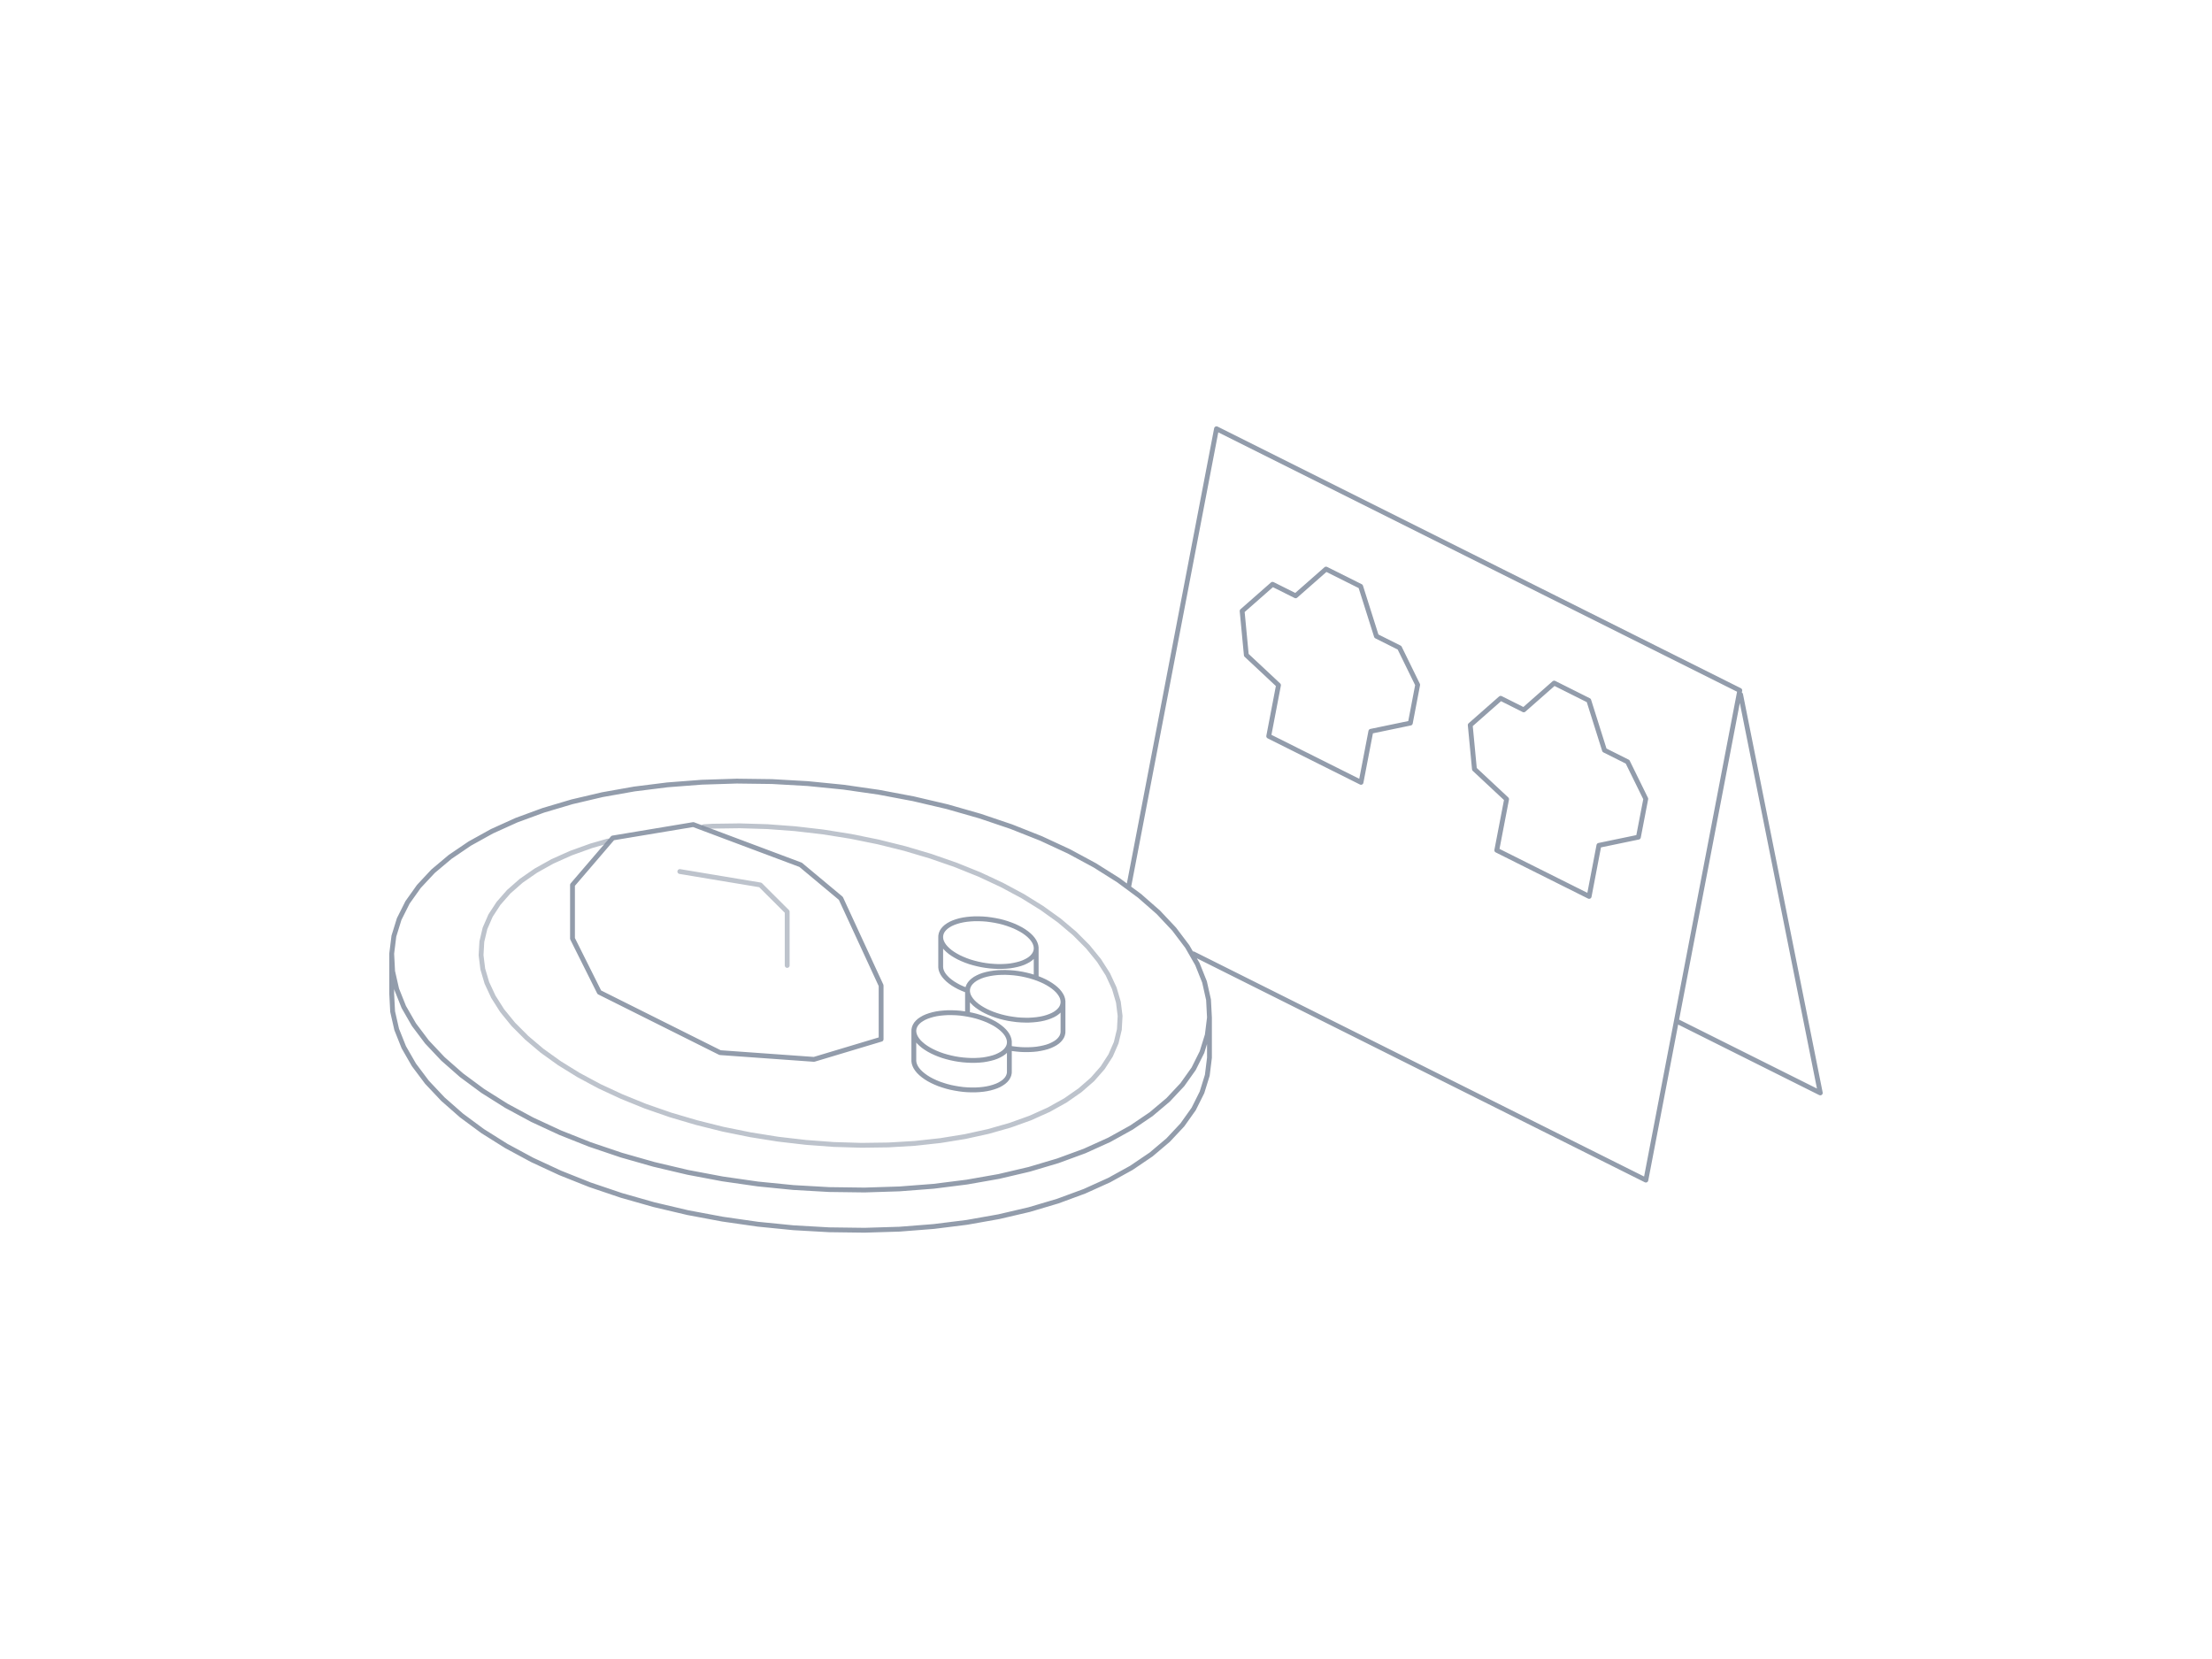
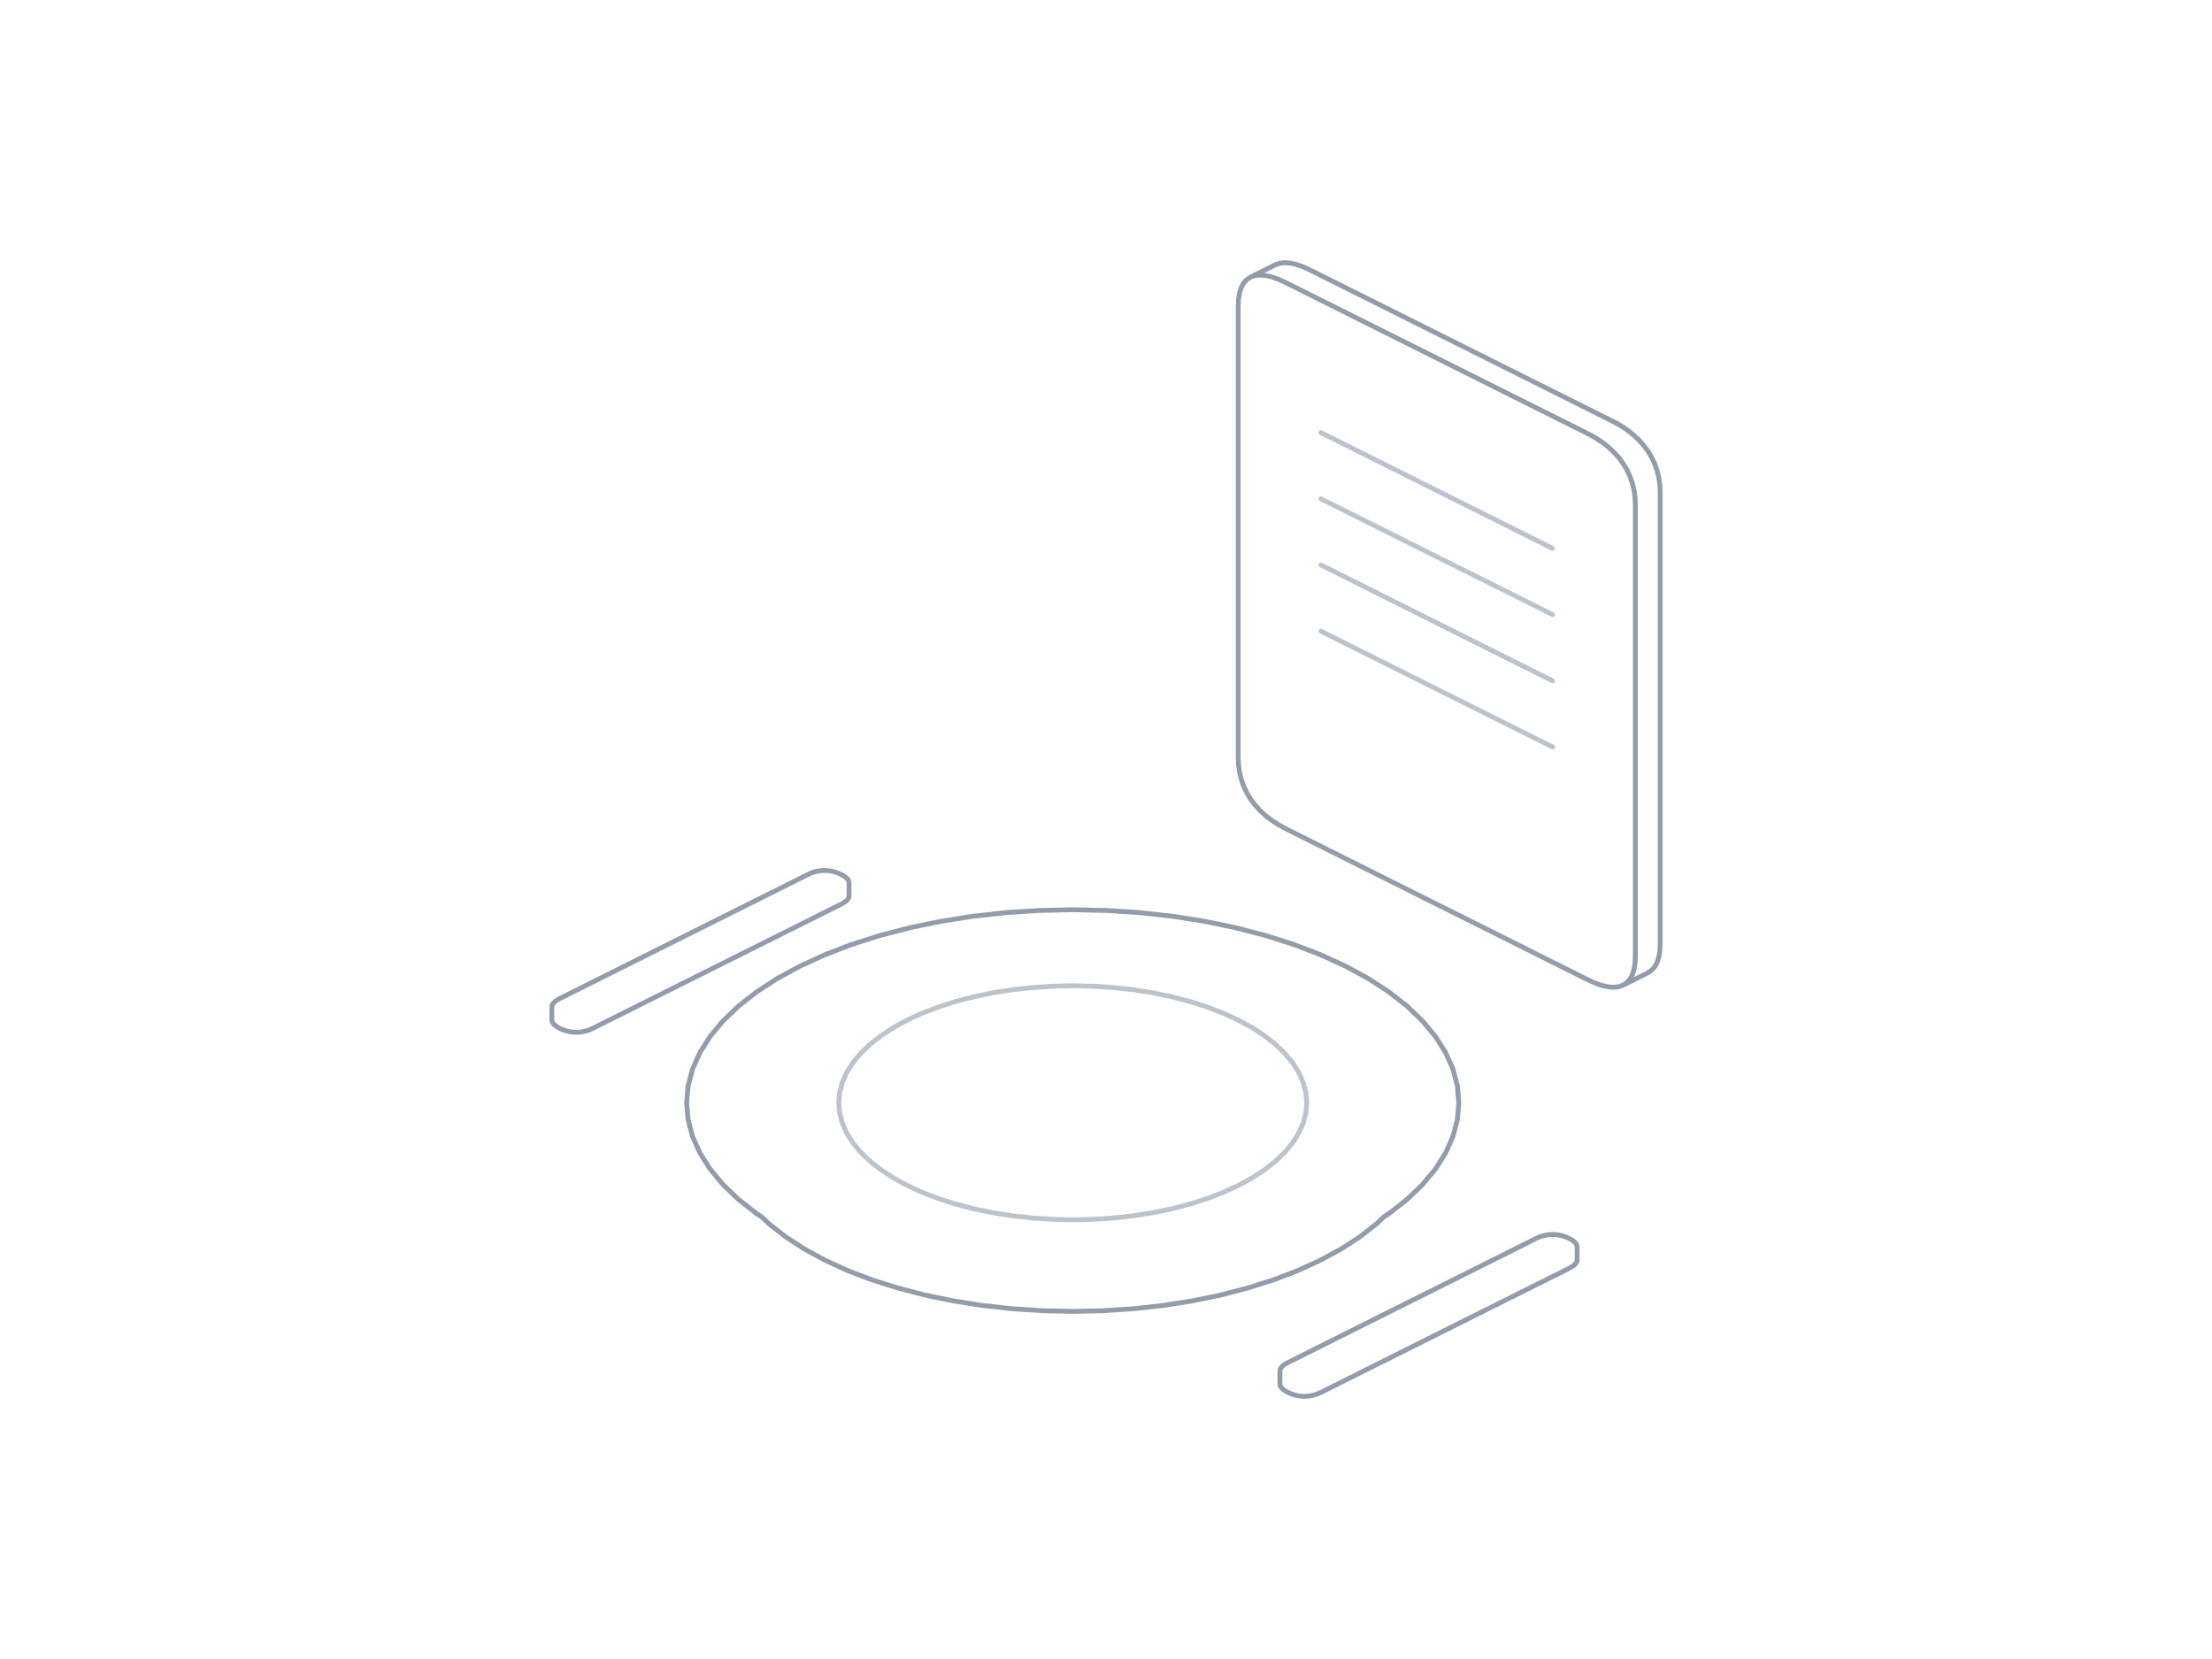
<svg xmlns="http://www.w3.org/2000/svg" viewBox="0 0 480 360" role="img" color="#8792a2" fill="none" stroke="currentColor" stroke-width="1.05" stroke-linecap="round" stroke-linejoin="round">
-   <path vector-effect="non-scaling-stroke" stroke-opacity=".55" d="M227.59,240.80 223.58,242.60 219.19,244.18 214.45,245.53 209.40,246.64 204.09,247.50 198.54,248.11 192.80,248.45 186.92,248.53 180.93,248.35 174.89,247.90 168.85,247.20 162.84,246.24 156.91,245.04 151.11,243.59 145.48,241.93 140.07,240.05 134.92,237.96 130.05,235.70 125.53,233.27 121.36,230.69 117.60,227.99 114.27,225.17 111.38,222.27 108.97,219.31 107.06,216.30 105.65,213.28 104.76,210.26 104.39,207.27 104.56,204.33 105.24,201.46 106.45,198.68 108.18,196.03 110.40,193.50 113.10,191.13 116.26,188.94 119.86,186.93 123.88,185.13 128.27,183.55 131.93,182.50 M152.69,179.40 154.65,179.28 160.54,179.20 166.52,179.38 172.56,179.83 178.61,180.53 184.62,181.49 190.54,182.69 196.34,184.13 201.97,185.80 207.38,187.68 212.54,189.76 217.40,192.03 221.93,194.46 226.09,197.04 229.85,199.74 233.19,202.56 236.07,205.46 238.48,208.42 240.40,211.42 241.80,214.45 242.69,217.47 243.06,220.46 242.90,223.40 242.21,226.27 241.00,229.04 239.28,231.70 237.06,234.23 234.35,236.59 231.19,238.79 227.59,240.80 M147.52,189.12 164.99,192.03 170.82,197.85 170.82,209.50" />
-   <path vector-effect="non-scaling-stroke" stroke-opacity=".9" d="M364.10,221.71 395.00,237.16 377.71,150.72 M258.95,206.98 357.15,256.08 377.53,149.81 263.98,93.04 244.96,192.24 M275.31,159.75 295.34,169.77 297.47,158.69 306.04,156.91 307.63,148.60 303.69,140.56 298.68,138.05 295.26,127.24 287.75,123.49 281.15,129.29 276.14,126.79 269.54,132.59 270.45,142.15 277.43,148.68 275.31,159.75 M324.80,184.50 344.84,194.52 346.96,183.44 355.53,181.66 357.13,173.35 353.18,165.31 348.17,162.80 344.76,151.99 337.25,148.23 330.65,154.04 325.64,151.53 319.04,157.34 319.95,166.90 326.93,173.42 324.80,184.50 M159.86,169.50 152.27,169.74 144.85,170.31 137.65,171.21 130.72,172.44 124.12,173.99 117.89,175.84 112.09,177.97 106.76,180.38 101.94,183.05 97.67,185.95 93.97,189.06 90.89,192.36 88.43,195.82 86.62,199.43 85.47,203.14 85.00,206.93 85.00,215.66 85.20,219.51 86.08,223.38 87.62,227.24 89.82,231.07 92.65,234.84 96.11,238.51 100.15,242.06 104.75,245.46 109.88,248.68 115.50,251.71 121.56,254.52 128.01,257.09 134.81,259.39 141.91,261.41 149.25,263.14 156.78,264.55 164.44,265.65 172.16,266.42 179.90,266.86 187.60,266.96 195.18,266.73 202.60,266.15 209.81,265.25 216.74,264.02 223.34,262.48 229.56,260.63 235.36,258.49 240.69,256.08 245.51,253.42 249.79,250.52 253.48,247.40 256.57,244.10 259.03,240.64 260.83,237.04 261.98,233.33 262.45,229.53 262.45,220.80 262.25,216.95 261.38,213.08 259.84,209.22 257.64,205.39 254.80,201.63 251.35,197.96 247.30,194.41 242.70,191.01 237.57,187.78 231.96,184.75 225.90,181.94 219.44,179.38 212.64,177.08 205.54,175.05 198.20,173.33 190.67,171.91 183.02,170.81 175.29,170.04 167.55,169.60 159.86,169.50 M262.45,220.80 261.98,224.59 260.83,228.30 259.03,231.91 256.57,235.37 253.48,238.67 249.79,241.78 245.51,244.68 240.69,247.35 235.36,249.76 229.56,251.89 223.34,253.74 216.74,255.29 209.81,256.51 202.60,257.42 195.18,257.99 187.60,258.23 179.90,258.13 172.16,257.69 164.44,256.92 156.78,255.82 149.25,254.40 141.91,252.67 134.81,250.65 128.01,248.35 121.56,245.79 115.50,242.98 109.88,239.95 104.75,236.72 100.15,233.32 96.11,229.77 92.65,226.10 89.82,222.34 87.62,218.51 86.08,214.65 85.20,210.78 85.00,206.93 M150.44,178.93 132.97,181.84 124.23,192.03 124.23,203.67 130.05,215.32 156.26,228.42 176.64,229.88 191.20,225.51 191.20,213.86 182.46,194.94 173.73,187.66 150.44,178.93 M212.36,199.37 211.48,199.37 210.63,199.42 209.81,199.50 209.02,199.62 208.27,199.78 207.57,199.98 206.92,200.21 206.34,200.47 205.81,200.77 205.35,201.09 204.96,201.44 204.64,201.81 204.39,202.21 204.23,202.62 204.14,203.05 204.13,203.48 204.13,209.89 204.19,210.34 204.34,210.79 204.56,211.24 204.86,211.69 205.24,212.13 205.68,212.57 206.19,212.99 206.76,213.40 207.40,213.79 208.08,214.16 208.82,214.50 209.60,214.81 209.61,214.82 M224.85,211.84 224.85,205.61 224.78,205.17 224.63,204.71 224.41,204.26 224.11,203.81 223.74,203.37 223.29,202.93 222.78,202.51 222.21,202.10 221.58,201.71 220.89,201.35 220.16,201.00 219.38,200.69 218.56,200.40 217.72,200.14 216.85,199.92 215.96,199.74 215.06,199.59 214.15,199.47 213.25,199.40 212.36,199.37 M224.85,205.61 224.84,206.05 224.75,206.48 224.58,206.89 224.34,207.28 224.02,207.66 223.63,208.01 223.17,208.33 222.64,208.62 222.05,208.89 221.40,209.12 220.70,209.31 219.96,209.47 219.17,209.60 218.35,209.68 217.49,209.72 216.62,209.73 215.72,209.69 214.82,209.62 213.92,209.51 213.02,209.36 212.13,209.17 211.26,208.95 210.41,208.70 209.60,208.41 208.82,208.09 208.08,207.75 207.40,207.38 206.76,206.99 206.19,206.59 205.68,206.16 205.24,205.73 204.86,205.28 204.56,204.83 204.34,204.38 204.19,203.93 204.13,203.48 M218.18,211.01 217.31,211.02 216.45,211.06 215.63,211.15 214.84,211.27 214.09,211.43 213.39,211.62 212.75,211.85 212.16,212.12 211.63,212.41 211.17,212.74 210.78,213.09 210.46,213.46 210.22,213.85 210.05,214.26 209.96,214.69 209.95,215.13 209.95,219.73 M219.38,227.50 219.74,227.56 220.64,227.67 221.55,227.75 222.44,227.78 223.31,227.77 224.17,227.73 224.99,227.65 225.78,227.52 226.53,227.36 227.23,227.17 227.87,226.94 228.46,226.67 228.99,226.38 229.45,226.06 229.84,225.71 230.16,225.33 230.41,224.94 230.57,224.53 230.66,224.10 230.67,223.66 230.67,217.26 230.60,216.81 230.46,216.36 230.23,215.91 229.93,215.46 229.56,215.01 229.12,214.58 228.61,214.16 228.03,213.75 227.40,213.36 226.72,212.99 225.98,212.65 225.20,212.33 224.39,212.05 223.54,211.79 222.67,211.57 221.78,211.38 220.88,211.23 219.98,211.12 219.08,211.05 218.18,211.01 M230.67,217.26 230.66,217.70 230.57,218.12 230.41,218.53 230.16,218.93 229.84,219.30 229.45,219.65 228.99,219.98 228.46,220.27 227.87,220.53 227.23,220.76 226.53,220.96 225.78,221.12 224.99,221.24 224.17,221.32 223.31,221.37 222.44,221.37 221.55,221.34 220.64,221.27 219.74,221.15 218.84,221.01 217.95,220.82 217.08,220.60 216.23,220.34 215.42,220.06 214.64,219.74 213.91,219.40 213.22,219.03 212.59,218.64 212.01,218.23 211.50,217.81 211.06,217.37 210.69,216.93 210.39,216.48 210.16,216.03 210.02,215.58 209.95,215.13 M206.54,219.75 205.66,219.75 204.81,219.80 203.98,219.88 203.19,220.00 202.45,220.16 201.75,220.36 201.10,220.59 200.51,220.85 199.99,221.15 199.52,221.47 199.13,221.82 198.81,222.19 198.57,222.59 198.40,223.00 198.31,223.43 198.30,223.86 198.30,230.27 198.37,230.72 198.52,231.17 198.74,231.62 199.04,232.07 199.41,232.51 199.86,232.95 200.37,233.37 200.94,233.78 201.57,234.17 202.26,234.54 202.99,234.88 203.77,235.20 204.59,235.48 205.43,235.74 206.30,235.96 207.19,236.14 208.09,236.29 209.00,236.41 209.90,236.48 210.79,236.51 211.67,236.51 212.52,236.46 213.35,236.38 214.13,236.26 214.88,236.10 215.58,235.90 216.23,235.67 216.82,235.41 217.34,235.11 217.81,234.79 218.20,234.44 218.52,234.07 218.76,233.67 218.93,233.26 219.02,232.84 219.03,232.40 219.03,225.99 218.96,225.55 218.81,225.09 218.59,224.64 218.29,224.19 217.92,223.75 217.47,223.31 216.96,222.89 216.39,222.48 215.76,222.09 215.07,221.73 214.34,221.38 213.56,221.07 212.74,220.78 211.90,220.52 211.02,220.30 210.14,220.12 209.24,219.97 208.33,219.85 207.43,219.78 206.54,219.75 M219.03,225.99 219.02,226.43 218.93,226.86 218.76,227.27 218.52,227.66 218.20,228.04 217.81,228.39 217.34,228.71 216.82,229.00 216.23,229.27 215.58,229.50 214.88,229.69 214.13,229.85 213.35,229.98 212.52,230.06 211.67,230.10 210.79,230.11 209.90,230.07 209.00,230.00 208.09,229.89 207.19,229.74 206.30,229.55 205.43,229.33 204.59,229.08 203.77,228.79 202.99,228.47 202.26,228.13 201.57,227.76 200.94,227.37 200.37,226.97 199.86,226.54 199.41,226.11 199.04,225.66 198.74,225.21 198.52,224.76 198.37,224.31 198.30,223.86" />
+   <path vector-effect="non-scaling-stroke" stroke-opacity=".55" d="M286.64,93.88 336.91,119.01 M286.64,108.24 336.91,133.37 M286.64,122.60 336.91,147.74 M286.64,136.96 336.91,162.10 M196.88,221.35 200.14,219.85 203.66,218.50 207.39,217.31 211.32,216.29 215.42,215.44 219.64,214.77 223.97,214.30 228.36,214.01 232.78,213.91 237.21,214.01 241.60,214.30 245.93,214.77 250.15,215.44 254.24,216.29 258.17,217.31 261.91,218.50 265.42,219.85 268.69,221.35 271.68,222.98 274.38,224.74 276.76,226.60 278.81,228.57 280.50,230.62 281.83,232.73 282.79,234.89 283.37,237.09 283.56,239.30 283.37,241.51 282.79,243.71 281.83,245.87 280.50,247.98 278.81,250.03 276.76,251.99 274.38,253.86 271.68,255.62 268.69,257.25 265.42,258.75 261.91,260.10 258.17,261.29 254.24,262.31 250.15,263.16 245.93,263.82 241.60,264.30 237.21,264.59 232.78,264.69 228.36,264.59 223.97,264.30 219.64,263.82 215.42,263.16 211.32,262.31 207.39,261.29 203.66,260.10 200.14,258.75 196.88,257.25 193.88,255.62 191.19,253.86 188.81,251.99 186.76,250.03 185.07,247.98 183.73,245.87 182.77,243.71 182.20,241.51 182.00,239.30 182.20,237.09 182.77,234.89 183.73,232.73 185.07,230.62 186.76,228.57 188.81,226.60 191.19,224.74 193.88,222.98 196.88,221.35" />
+   <path vector-effect="non-scaling-stroke" stroke-opacity=".9" d="M271.34,60.15 270.54,60.69 269.88,61.42 269.37,62.36 268.99,63.50 268.77,64.84 268.69,66.37 268.69,164.47 268.77,166.08 268.99,167.64 269.37,169.15 269.88,170.61 270.54,172.01 271.34,173.34 272.28,174.61 273.34,175.80 274.54,176.92 275.87,177.95 277.32,178.90 278.89,179.77 344.67,212.66 346.24,213.37 347.69,213.87 349.02,214.15 350.21,214.24 351.28,214.11 352.22,213.78 357.60,211.09 358.40,210.55 359.06,209.81 359.58,208.87 359.95,207.74 360.18,206.40 360.25,204.86 360.25,106.77 360.18,105.16 359.95,103.59 359.58,102.08 359.06,100.62 358.40,99.23 357.60,97.89 356.67,96.63 355.60,95.44 354.40,94.32 353.08,93.28 351.63,92.33 350.06,91.47 284.27,58.58 282.70,57.87 281.25,57.37 279.93,57.08 278.73,57.00 277.66,57.13 276.73,57.46 271.34,60.15 M344.67,212.66 346.24,213.37 347.69,213.87 349.02,214.15 350.21,214.24 351.28,214.11 352.22,213.78 353.02,213.24 353.67,212.51 354.19,211.57 354.57,210.43 354.79,209.09 354.87,207.56 354.87,109.46 354.79,107.85 354.57,106.29 354.19,104.77 353.67,103.32 353.02,101.92 352.22,100.59 351.28,99.32 350.21,98.13 349.02,97.01 347.69,95.98 346.24,95.02 344.67,94.16 278.89,61.27 277.32,60.56 275.87,60.06 274.54,59.77 273.34,59.69 272.28,59.82 271.34,60.15 270.54,60.69 269.88,61.42 269.37,62.36 268.99,63.50 268.77,64.84 268.69,66.37 268.69,164.47 268.77,166.08 268.99,167.64 269.37,169.15 269.88,170.61 270.54,172.01 271.34,173.34 272.28,174.61 273.34,175.80 274.54,176.92 275.87,177.95 277.32,178.90 278.89,179.77 344.67,212.66 M218.23,198.04 211.10,198.83 204.13,199.93 197.37,201.33 190.89,203.02 184.72,204.98 178.93,207.21 173.54,209.68 168.60,212.37 164.15,215.27 160.22,218.35 156.85,221.59 154.05,224.97 151.85,228.46 150.27,232.02 149.31,235.65 149.00,239.30 149.31,242.95 150.27,246.57 151.85,250.14 154.05,253.63 156.85,257.00 160.22,260.25 164.15,263.33 165.34,264.11 166.82,265.52 170.39,268.33 174.43,270.96 178.92,273.41 183.82,275.66 189.09,277.68 194.70,279.46 200.59,281.00 206.73,282.27 213.07,283.27 219.56,283.99 226.14,284.42 232.78,284.57 239.42,284.42 246.01,283.99 252.50,283.27 258.84,282.27 264.97,281.00 270.87,279.46 276.47,277.68 281.75,275.66 286.64,273.41 291.13,270.96 295.18,268.33 298.75,265.52 300.22,264.11 301.42,263.33 305.35,260.25 308.72,257.00 311.52,253.63 313.72,250.14 315.30,246.57 316.25,242.95 316.57,239.30 316.25,235.65 315.30,232.02 313.72,228.46 311.52,224.97 308.72,221.59 305.35,218.35 301.42,215.27 296.97,212.37 292.03,209.68 286.64,207.21 280.84,204.98 274.68,203.02 268.19,201.33 261.44,199.93 254.47,198.83 247.33,198.04 240.09,197.57 232.78,197.41 225.48,197.57 218.23,198.04 M178.92,188.89 178.31,188.91 177.71,188.98 177.10,189.10 176.50,189.27 175.92,189.48 175.34,189.75 121.47,216.68 120.94,216.97 120.51,217.26 120.18,217.56 119.94,217.87 119.79,218.17 119.75,218.47 119.75,221.35 119.79,221.65 119.94,221.95 120.18,222.26 120.51,222.56 120.94,222.85 121.47,223.14 121.47,223.14 122.05,223.41 122.64,223.62 123.24,223.79 123.85,223.91 124.45,223.98 125.06,224.00 125.67,223.98 126.28,223.91 126.88,223.79 127.48,223.62 128.07,223.41 128.65,223.14 182.52,196.21 183.04,195.92 183.47,195.62 183.81,195.33 184.05,195.02 184.19,194.72 184.24,194.42 184.24,191.54 184.19,191.24 184.05,190.93 183.81,190.63 183.47,190.33 183.04,190.04 182.52,189.75 182.51,189.75 181.93,189.48 181.34,189.27 180.74,189.10 180.14,188.98 179.53,188.91 178.92,188.89 M336.91,267.88 336.30,267.90 335.70,267.98 335.09,268.10 334.50,268.26 333.91,268.48 333.33,268.74 279.46,295.68 278.93,295.97 278.50,296.26 278.17,296.56 277.93,296.86 277.79,297.16 277.74,297.47 277.74,300.34 277.79,300.65 277.93,300.95 278.17,301.25 278.50,301.55 278.93,301.85 279.46,302.14 279.47,302.14 280.05,302.40 280.64,302.62 281.23,302.78 281.84,302.90 282.44,302.98 283.05,303.00 283.66,302.98 284.27,302.90 284.87,302.78 285.47,302.62 286.06,302.40 286.64,302.14 340.51,275.21 341.03,274.92 341.47,274.62 341.80,274.32 342.04,274.02 342.18,273.72 342.23,273.41 342.23,270.54 342.18,270.23 342.04,269.93 341.80,269.63 341.47,269.33 341.03,269.04 340.51,268.75 340.50,268.74 339.92,268.48 339.33,268.26 338.73,268.10 338.13,267.98 337.52,267.90 336.91,267.88" />
</svg>
